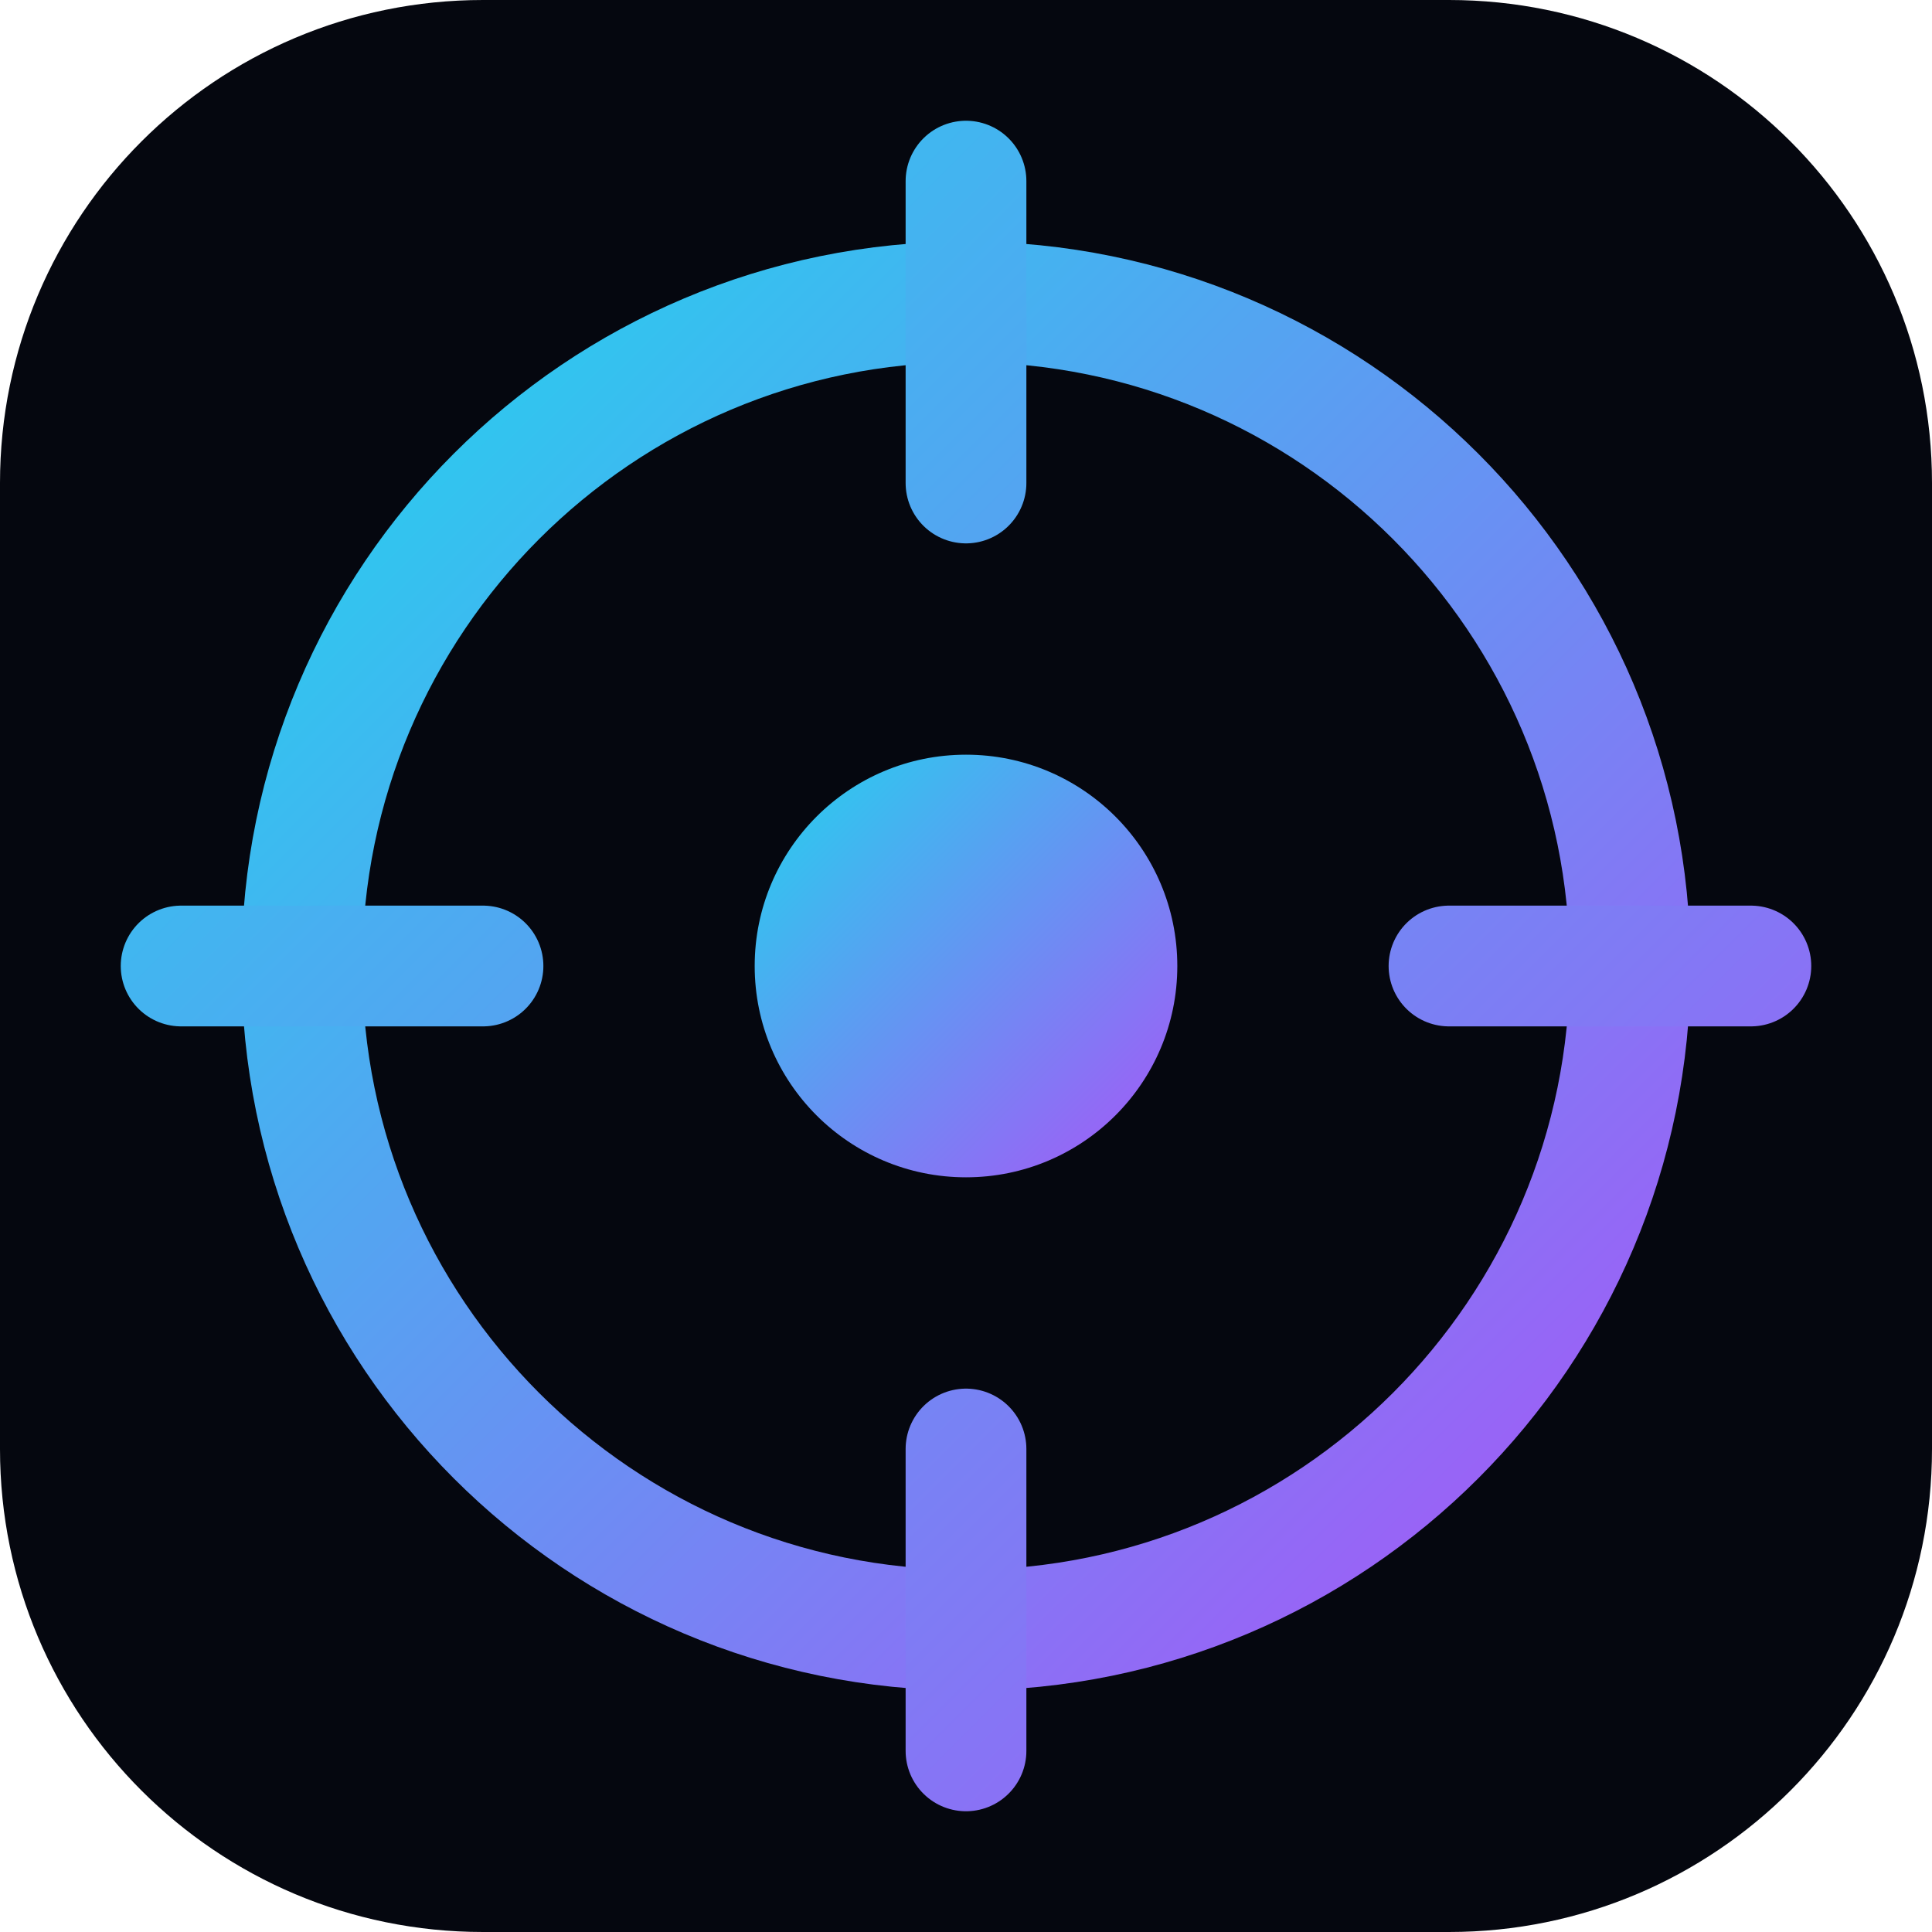
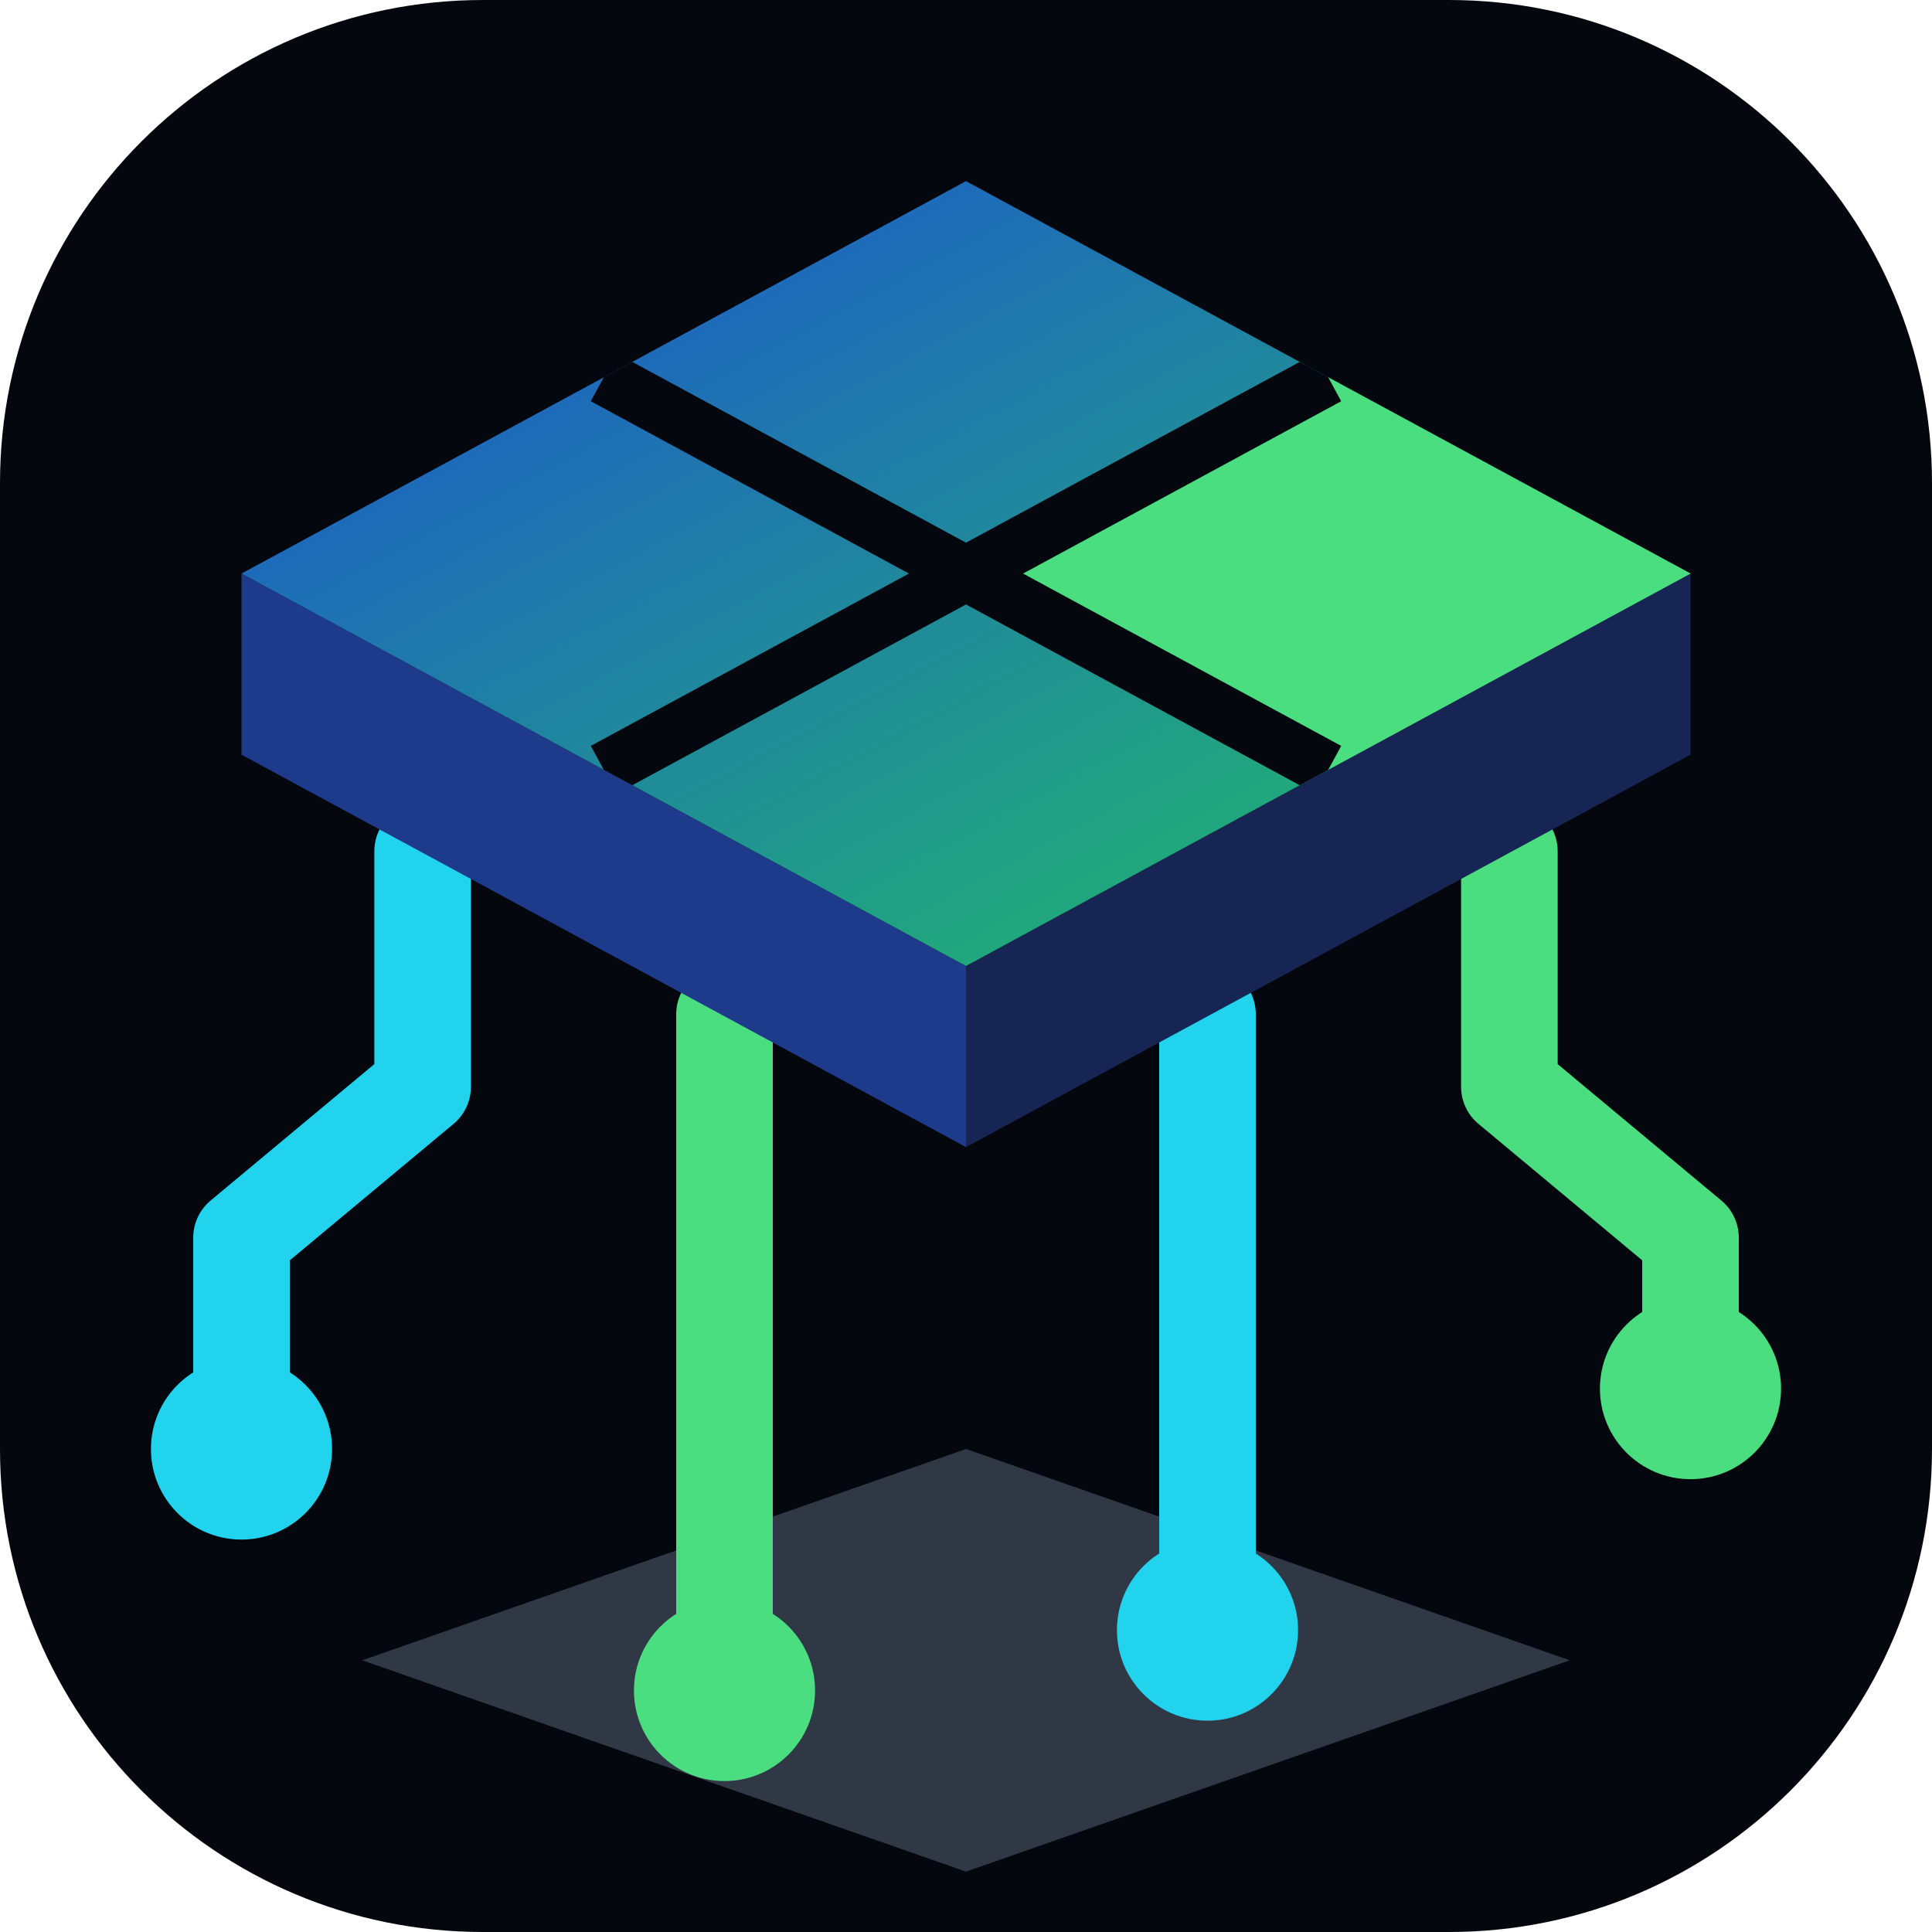
<svg xmlns="http://www.w3.org/2000/svg" viewBox="0 0 32 32">
  <defs>
    <linearGradient id="g" x1="0" y1="0" x2="1" y2="1">
-       <stop offset="0" stop-color="#22d3ee" />
-       <stop offset="1" stop-color="#a855f7" />
+       <stop offset="0" stop-color="#1d4ed8" />
+       <stop offset="1" stop-color="#22c55e" />
    </linearGradient>
  </defs>
  <rect width="32" height="32" rx="8" fill="#05070f" />
-   <circle cx="16" cy="16" r="11" fill="none" stroke="url(#g)" stroke-width="2" />
-   <circle cx="16" cy="16" r="3.5" fill="url(#g)" />
-   <path d="M16 3v5M16 24v5M3 16h5M24 16h5" stroke="url(#g)" stroke-width="2" stroke-linecap="round" />
+   <path d="M16 24l10 3.5-10 3.5-10-3.5z" fill="#64748b" fill-opacity=".45" />
+   <g fill="none" stroke-width="1.6" stroke-linecap="round" stroke-linejoin="round">
+     <path d="M7 14.1V18l-3 2.5V24" stroke="#22d3ee" />
+     <path d="M12 16.8V28" stroke="#4ade80" />
+     <path d="M20 16.8V27" stroke="#22d3ee" />
+     <path d="M25 14.1V18l3 2.5V23" stroke="#4ade80" />
+   </g>
+   <circle cx="4" cy="24" r="1.5" fill="#22d3ee" />
+   <circle cx="12" cy="28" r="1.5" fill="#4ade80" />
+   <circle cx="20" cy="27" r="1.5" fill="#22d3ee" />
+   <circle cx="28" cy="23" r="1.5" fill="#4ade80" />
+   <path d="M4 9.5L16 16v3L4 12.5z" fill="#1e3a8a" />
+   <path d="M28 9.5L16 16v3l12-6.5z" fill="#172554" />
+   <path d="M16 3l12 6.5L16 16 4 9.5z" fill="url(#g)" />
+   <path d="M22 6.25l6 3.25-6 3.25-6-3.25z" fill="#4ade80" />
+   <clipPath id="t">
+     <path d="M16 3l12 6.5L16 16 4 9.5z" />
+   </clipPath>
+   <path d="M10 6.25l12 6.5M22 6.25l-12 6.5" stroke="#05070f" stroke-width=".9" clip-path="url(#t)" />
</svg>
